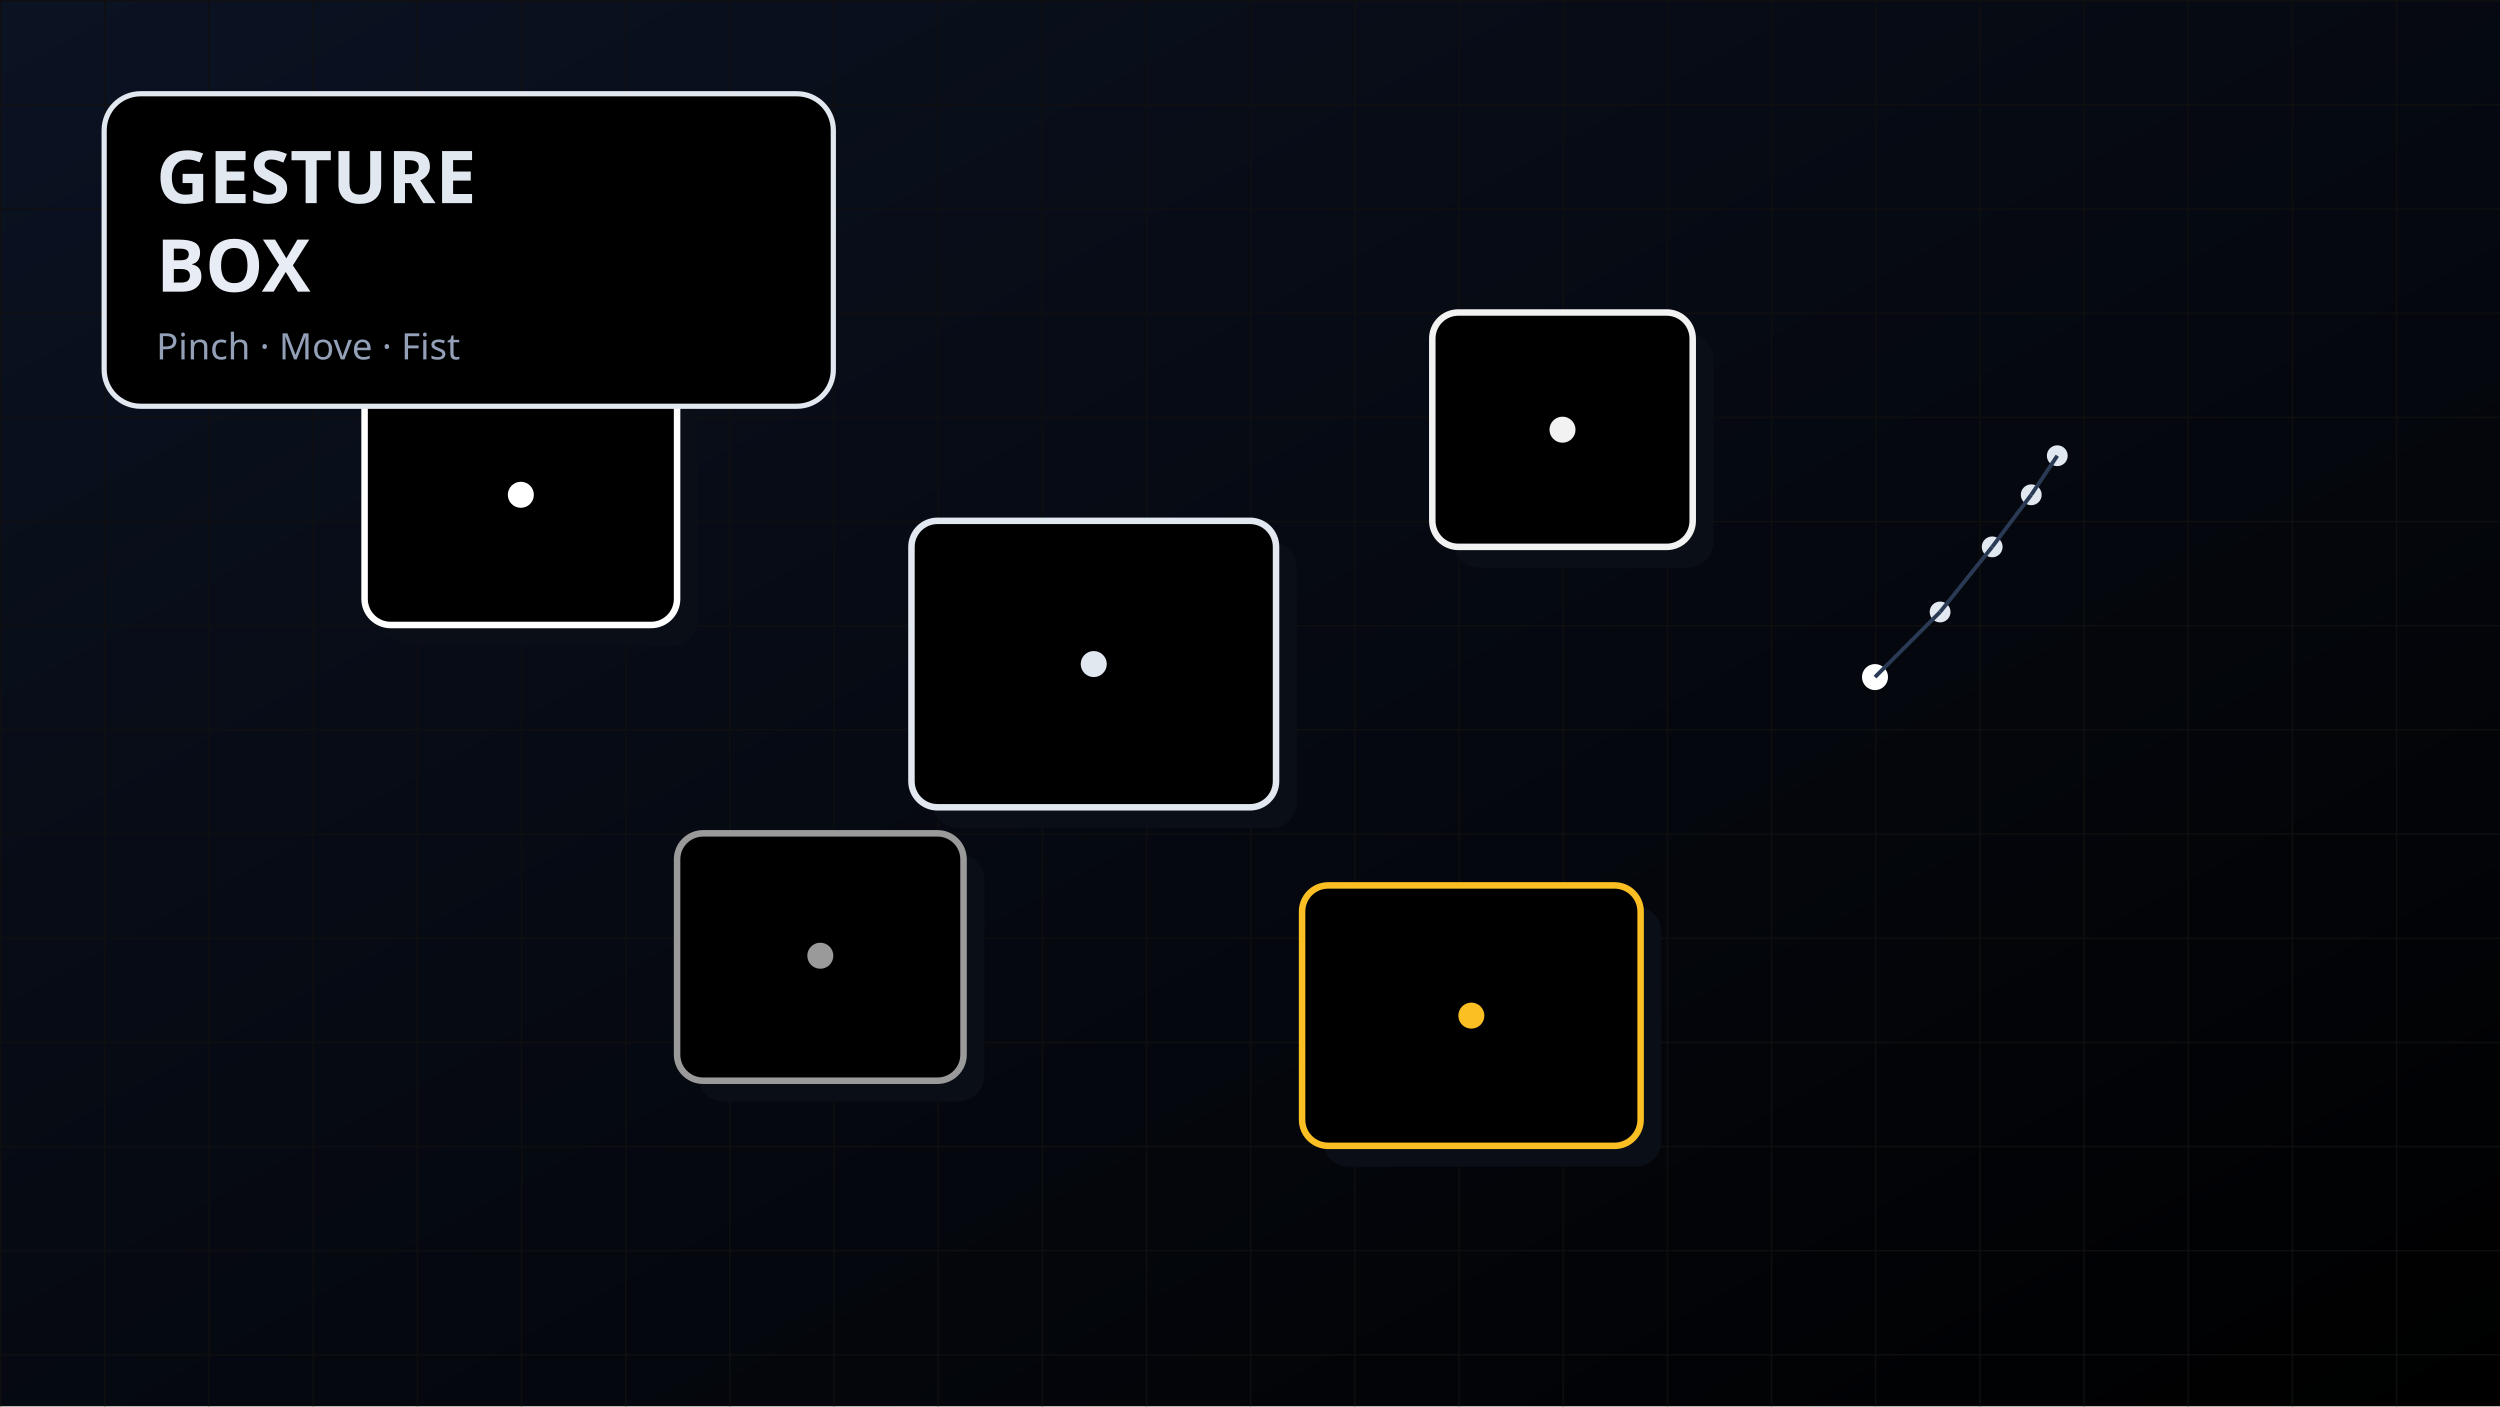
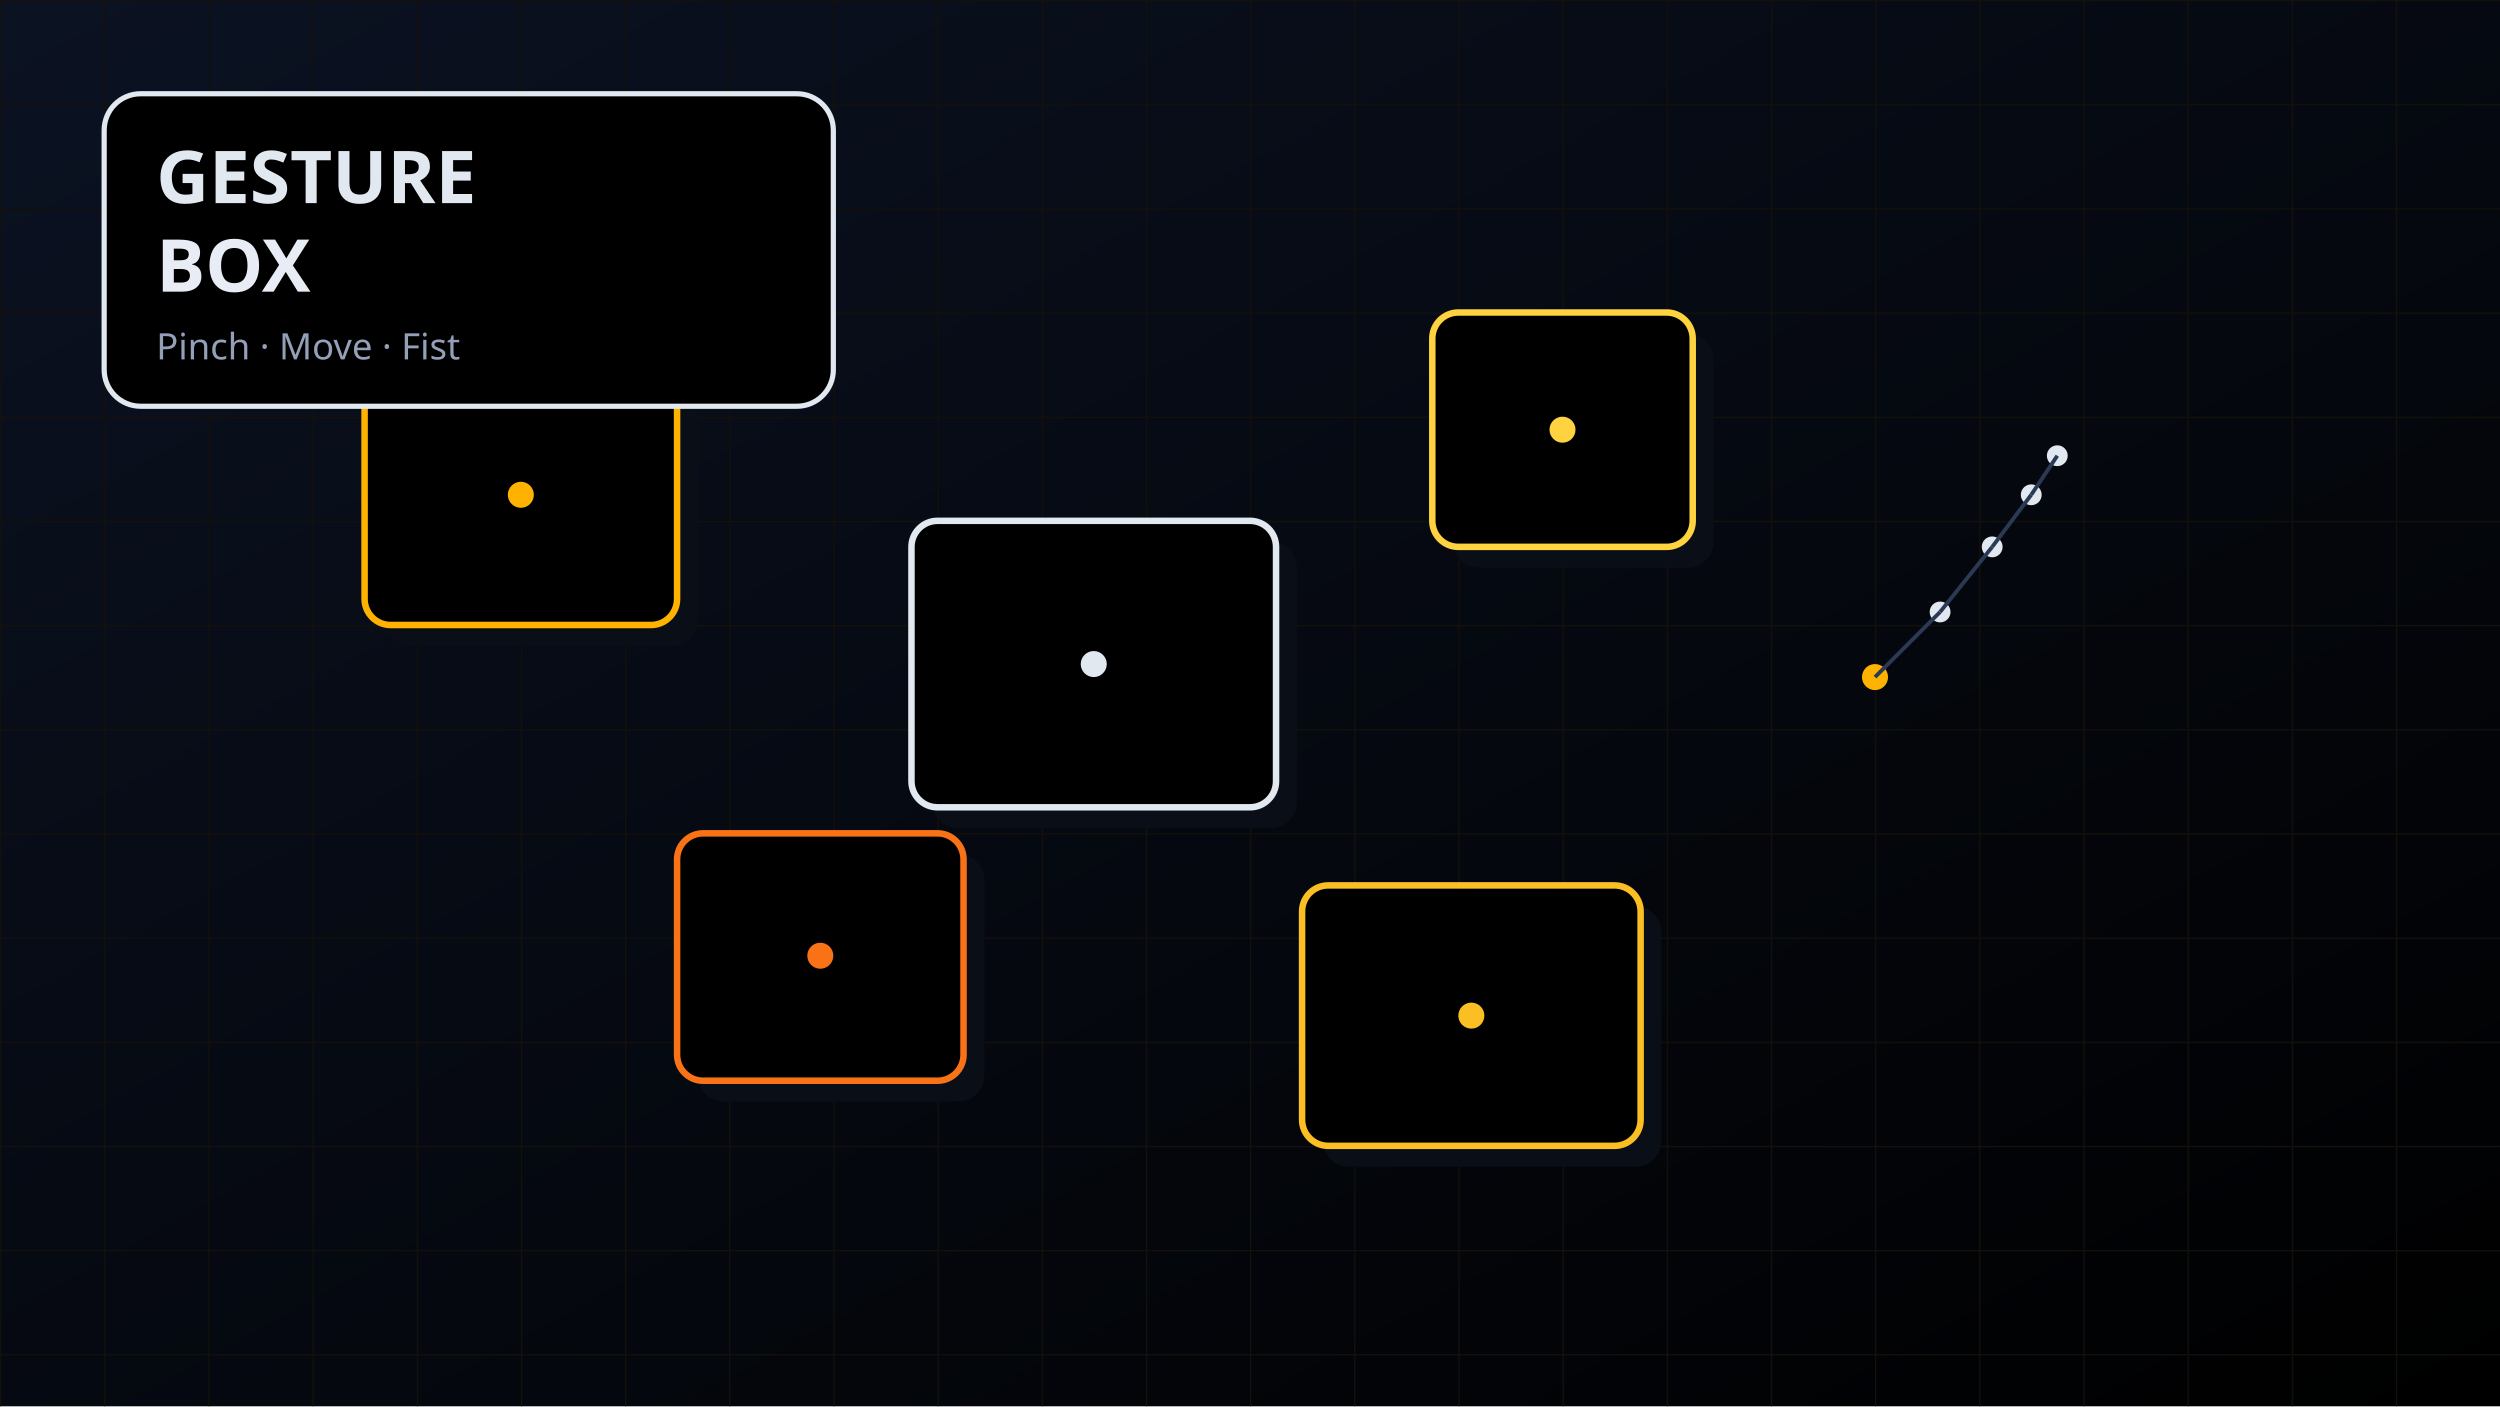
<svg xmlns="http://www.w3.org/2000/svg" viewBox="0 0 960 540" width="960" height="540">
  <defs>
    <linearGradient id="bg3" x1="0" y1="0" x2="1" y2="1">
      <stop offset="0%" stop-color="#0b1222" />
      <stop offset="100%" stop-color="#000000" />
    </linearGradient>
    <pattern id="grid3" width="40" height="40" patternUnits="userSpaceOnUse">
-       <path d="M40 0H0V40" fill="none" stroke="#0f0f0f" stroke-width="1" />
+       <path d="M40 0H0V40" fill="none" stroke="#14100b" stroke-width="1" />
    </pattern>
  </defs>
  <rect width="960" height="540" fill="url(#bg3)" />
  <rect width="960" height="540" fill="url(#grid3)" />
  <g>
    <rect x="148" y="148" width="120" height="100" rx="10" fill="#0a0e16" />
-     <rect x="140" y="140" width="120" height="100" rx="10" fill="#000000" stroke="#ffffff" stroke-width="2.5" />
-     <circle cx="200" cy="190" r="5" fill="#ffffff" />
+     <rect x="140" y="140" width="120" height="100" rx="10" fill="#000000" stroke="#FFB300" stroke-width="2.5" />
+     <circle cx="200" cy="190" r="5" fill="#FFB300" />
  </g>
  <g>
    <rect x="358" y="208" width="140" height="110" rx="10" fill="#0a0e16" />
    <rect x="350" y="200" width="140" height="110" rx="10" fill="#000000" stroke="#e2e8f0" stroke-width="2.5" />
    <circle cx="420" cy="255" r="5" fill="#e2e8f0" />
  </g>
  <g>
    <rect x="558" y="128" width="100" height="90" rx="10" fill="#0a0e16" />
-     <rect x="550" y="120" width="100" height="90" rx="10" fill="#000000" stroke="#f2f2f2" stroke-width="2.5" />
-     <circle cx="600" cy="165" r="5" fill="#f2f2f2" />
+     <rect x="550" y="120" width="100" height="90" rx="10" fill="#000000" stroke="#FFD23F" stroke-width="2.5" />
+     <circle cx="600" cy="165" r="5" fill="#FFD23F" />
  </g>
  <g>
    <rect x="268" y="328" width="110" height="95" rx="10" fill="#0a0e16" />
-     <rect x="260" y="320" width="110" height="95" rx="10" fill="#000000" stroke="#9a9a9a" stroke-width="2.5" />
-     <circle cx="315" cy="367" r="5" fill="#9a9a9a" />
+     <rect x="260" y="320" width="110" height="95" rx="10" fill="#000000" stroke="#F97316" stroke-width="2.5" />
+     <circle cx="315" cy="367" r="5" fill="#F97316" />
  </g>
  <g>
    <rect x="508" y="348" width="130" height="100" rx="10" fill="#0a0e16" />
    <rect x="500" y="340" width="130" height="100" rx="10" fill="#000000" stroke="#fbbf24" stroke-width="2.5" />
    <circle cx="565" cy="390" r="5" fill="#fbbf24" />
  </g>
-   <circle cx="720" cy="260" r="5" fill="#ffffff" />
+   <circle cx="720" cy="260" r="5" fill="#FFB300" />
  <circle cx="745" cy="235" r="4" fill="#e2e8f0" />
  <circle cx="765" cy="210" r="4" fill="#e2e8f0" />
  <circle cx="780" cy="190" r="4" fill="#e2e8f0" />
  <circle cx="790" cy="175" r="4" fill="#e2e8f0" />
  <line x1="720" y1="260" x2="745" y2="235" stroke="#2a3a55" stroke-width="1.5" />
  <line x1="745" y1="235" x2="765" y2="210" stroke="#2a3a55" stroke-width="1.5" />
  <line x1="765" y1="210" x2="780" y2="190" stroke="#2a3a55" stroke-width="1.5" />
  <line x1="780" y1="190" x2="790" y2="175" stroke="#2a3a55" stroke-width="1.5" />
  <rect x="40" y="36" width="280" height="120" rx="14" fill="#000000" stroke="#e2e8f0" stroke-width="2" />
  <text x="60" y="78" font-family="system-ui,sans-serif" font-size="28" font-weight="700" fill="#e2e8f0">GESTURE</text>
  <text x="60" y="112" font-family="system-ui,sans-serif" font-size="28" font-weight="700" fill="#e8ecf4">BOX</text>
  <text x="60" y="138" font-family="system-ui,sans-serif" font-size="14" fill="#93a0b8">Pinch · Move · Fist</text>
</svg>
